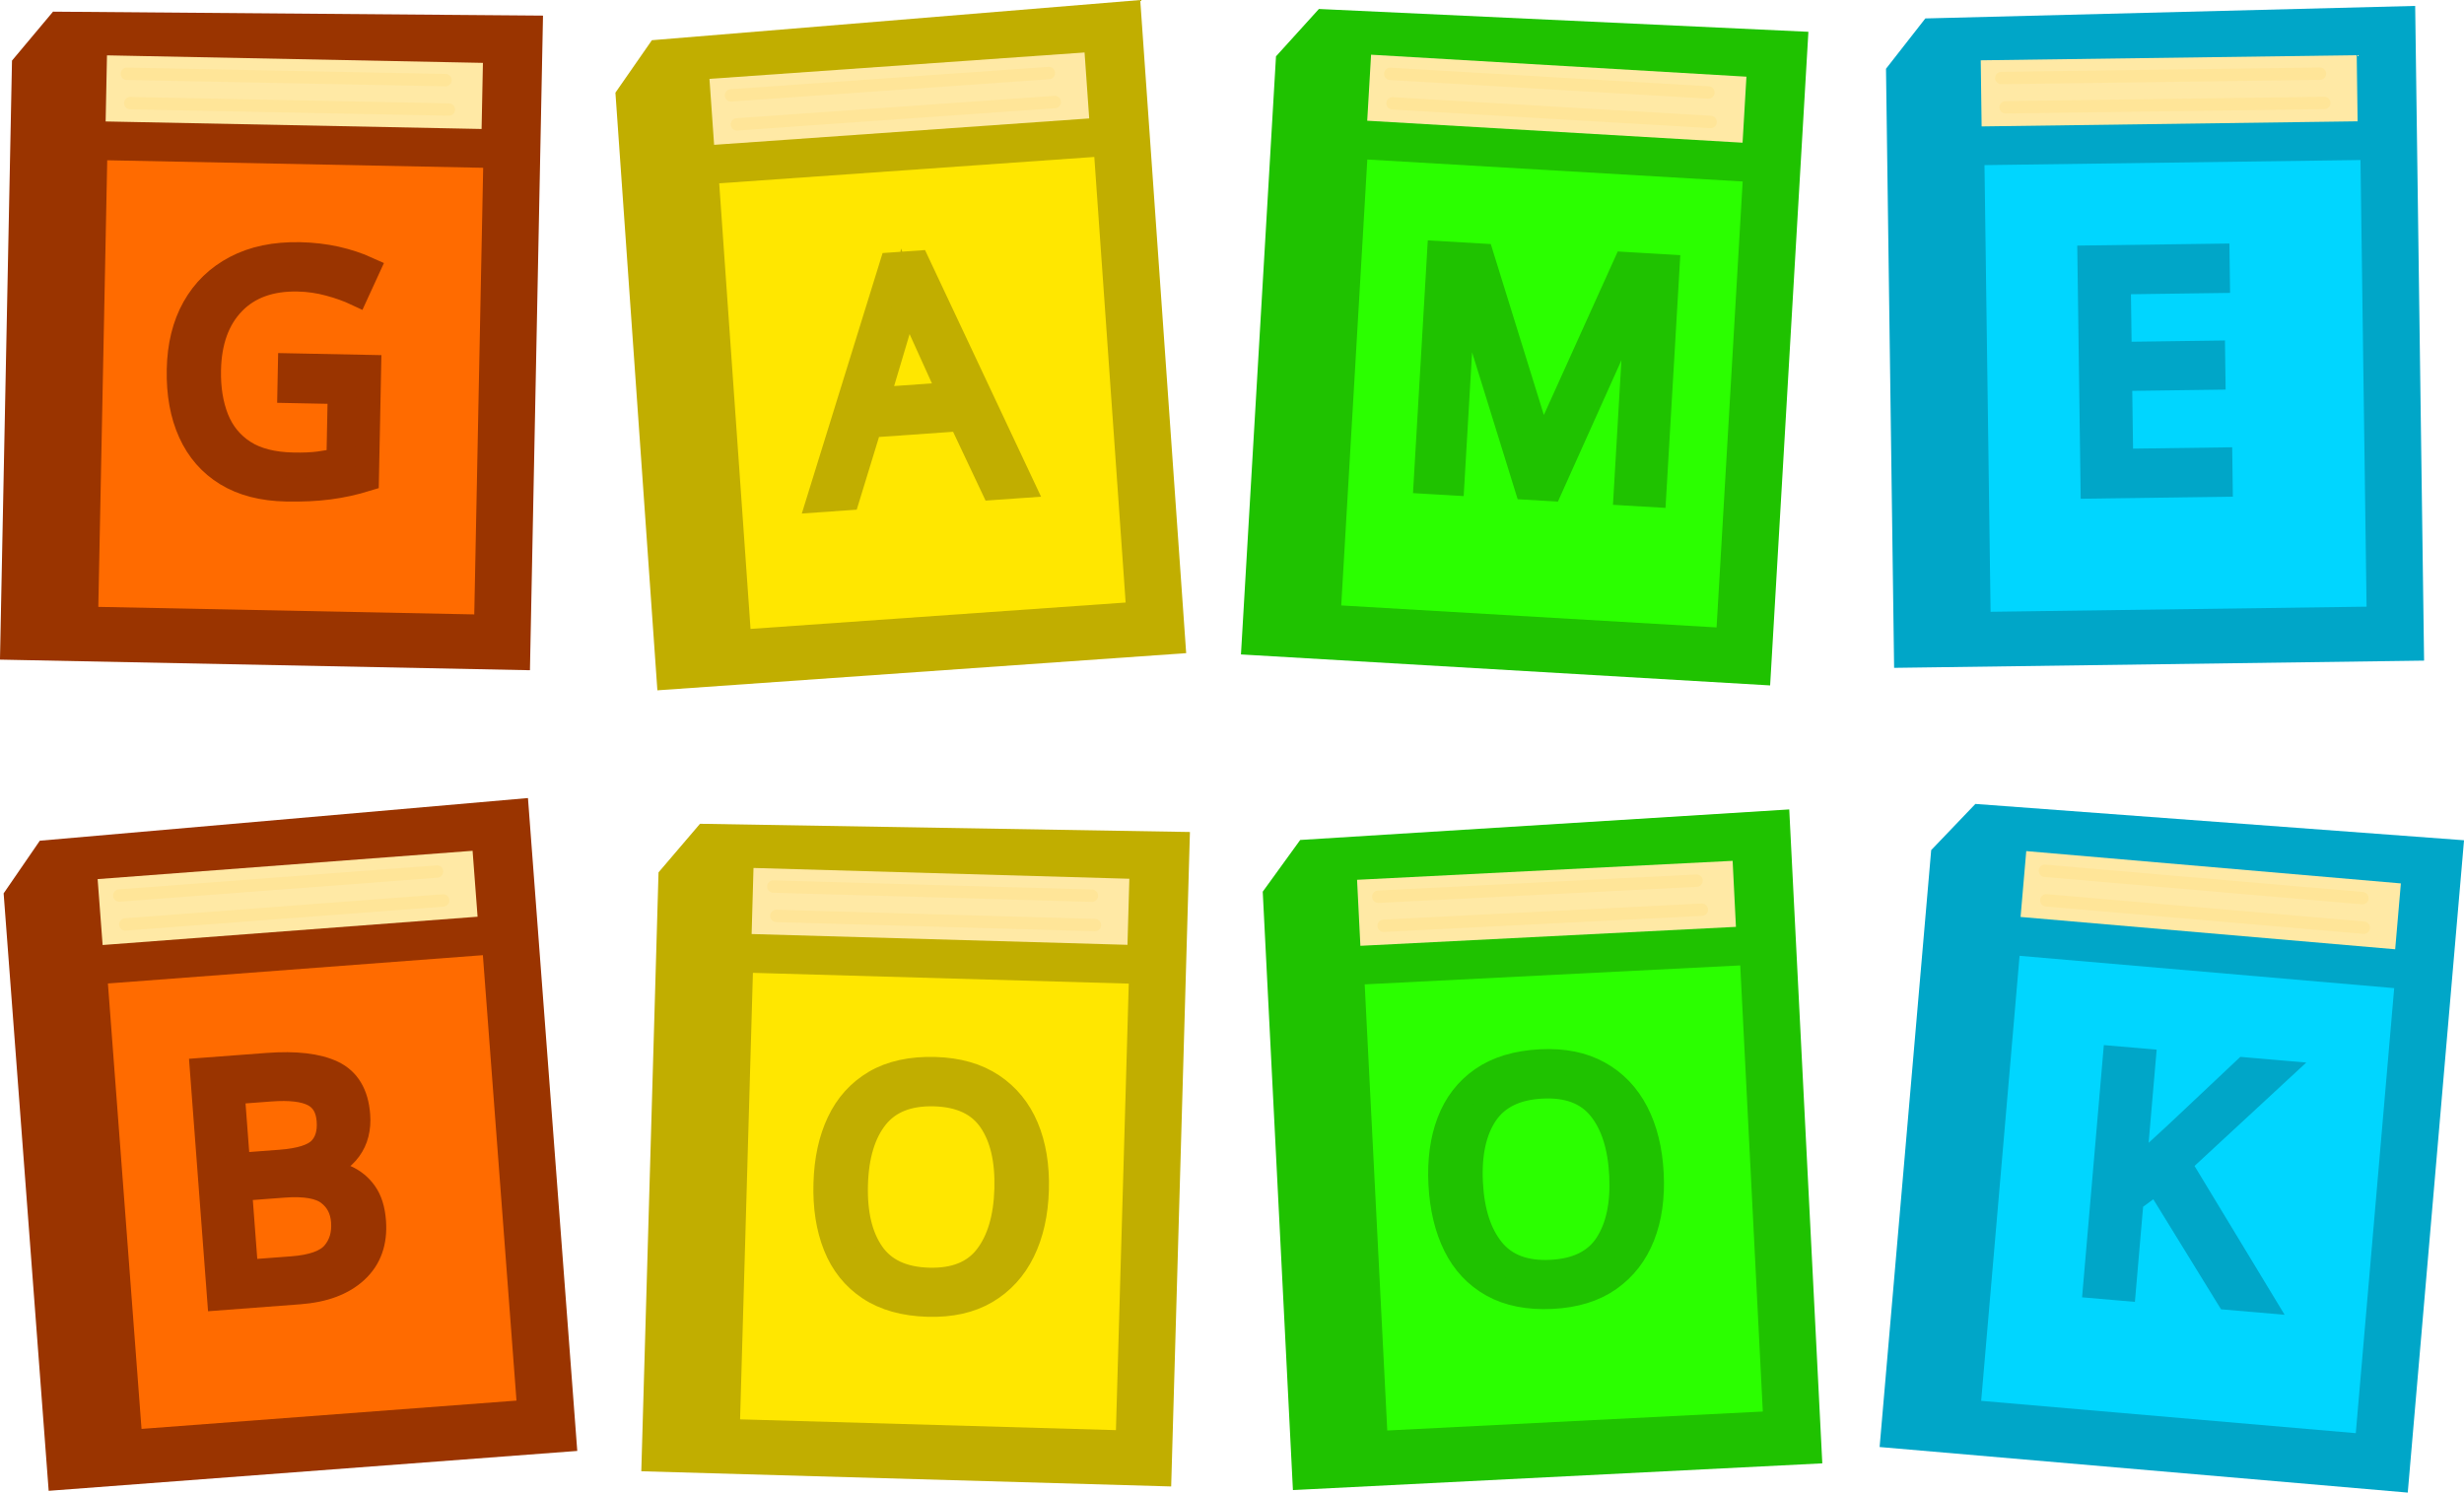
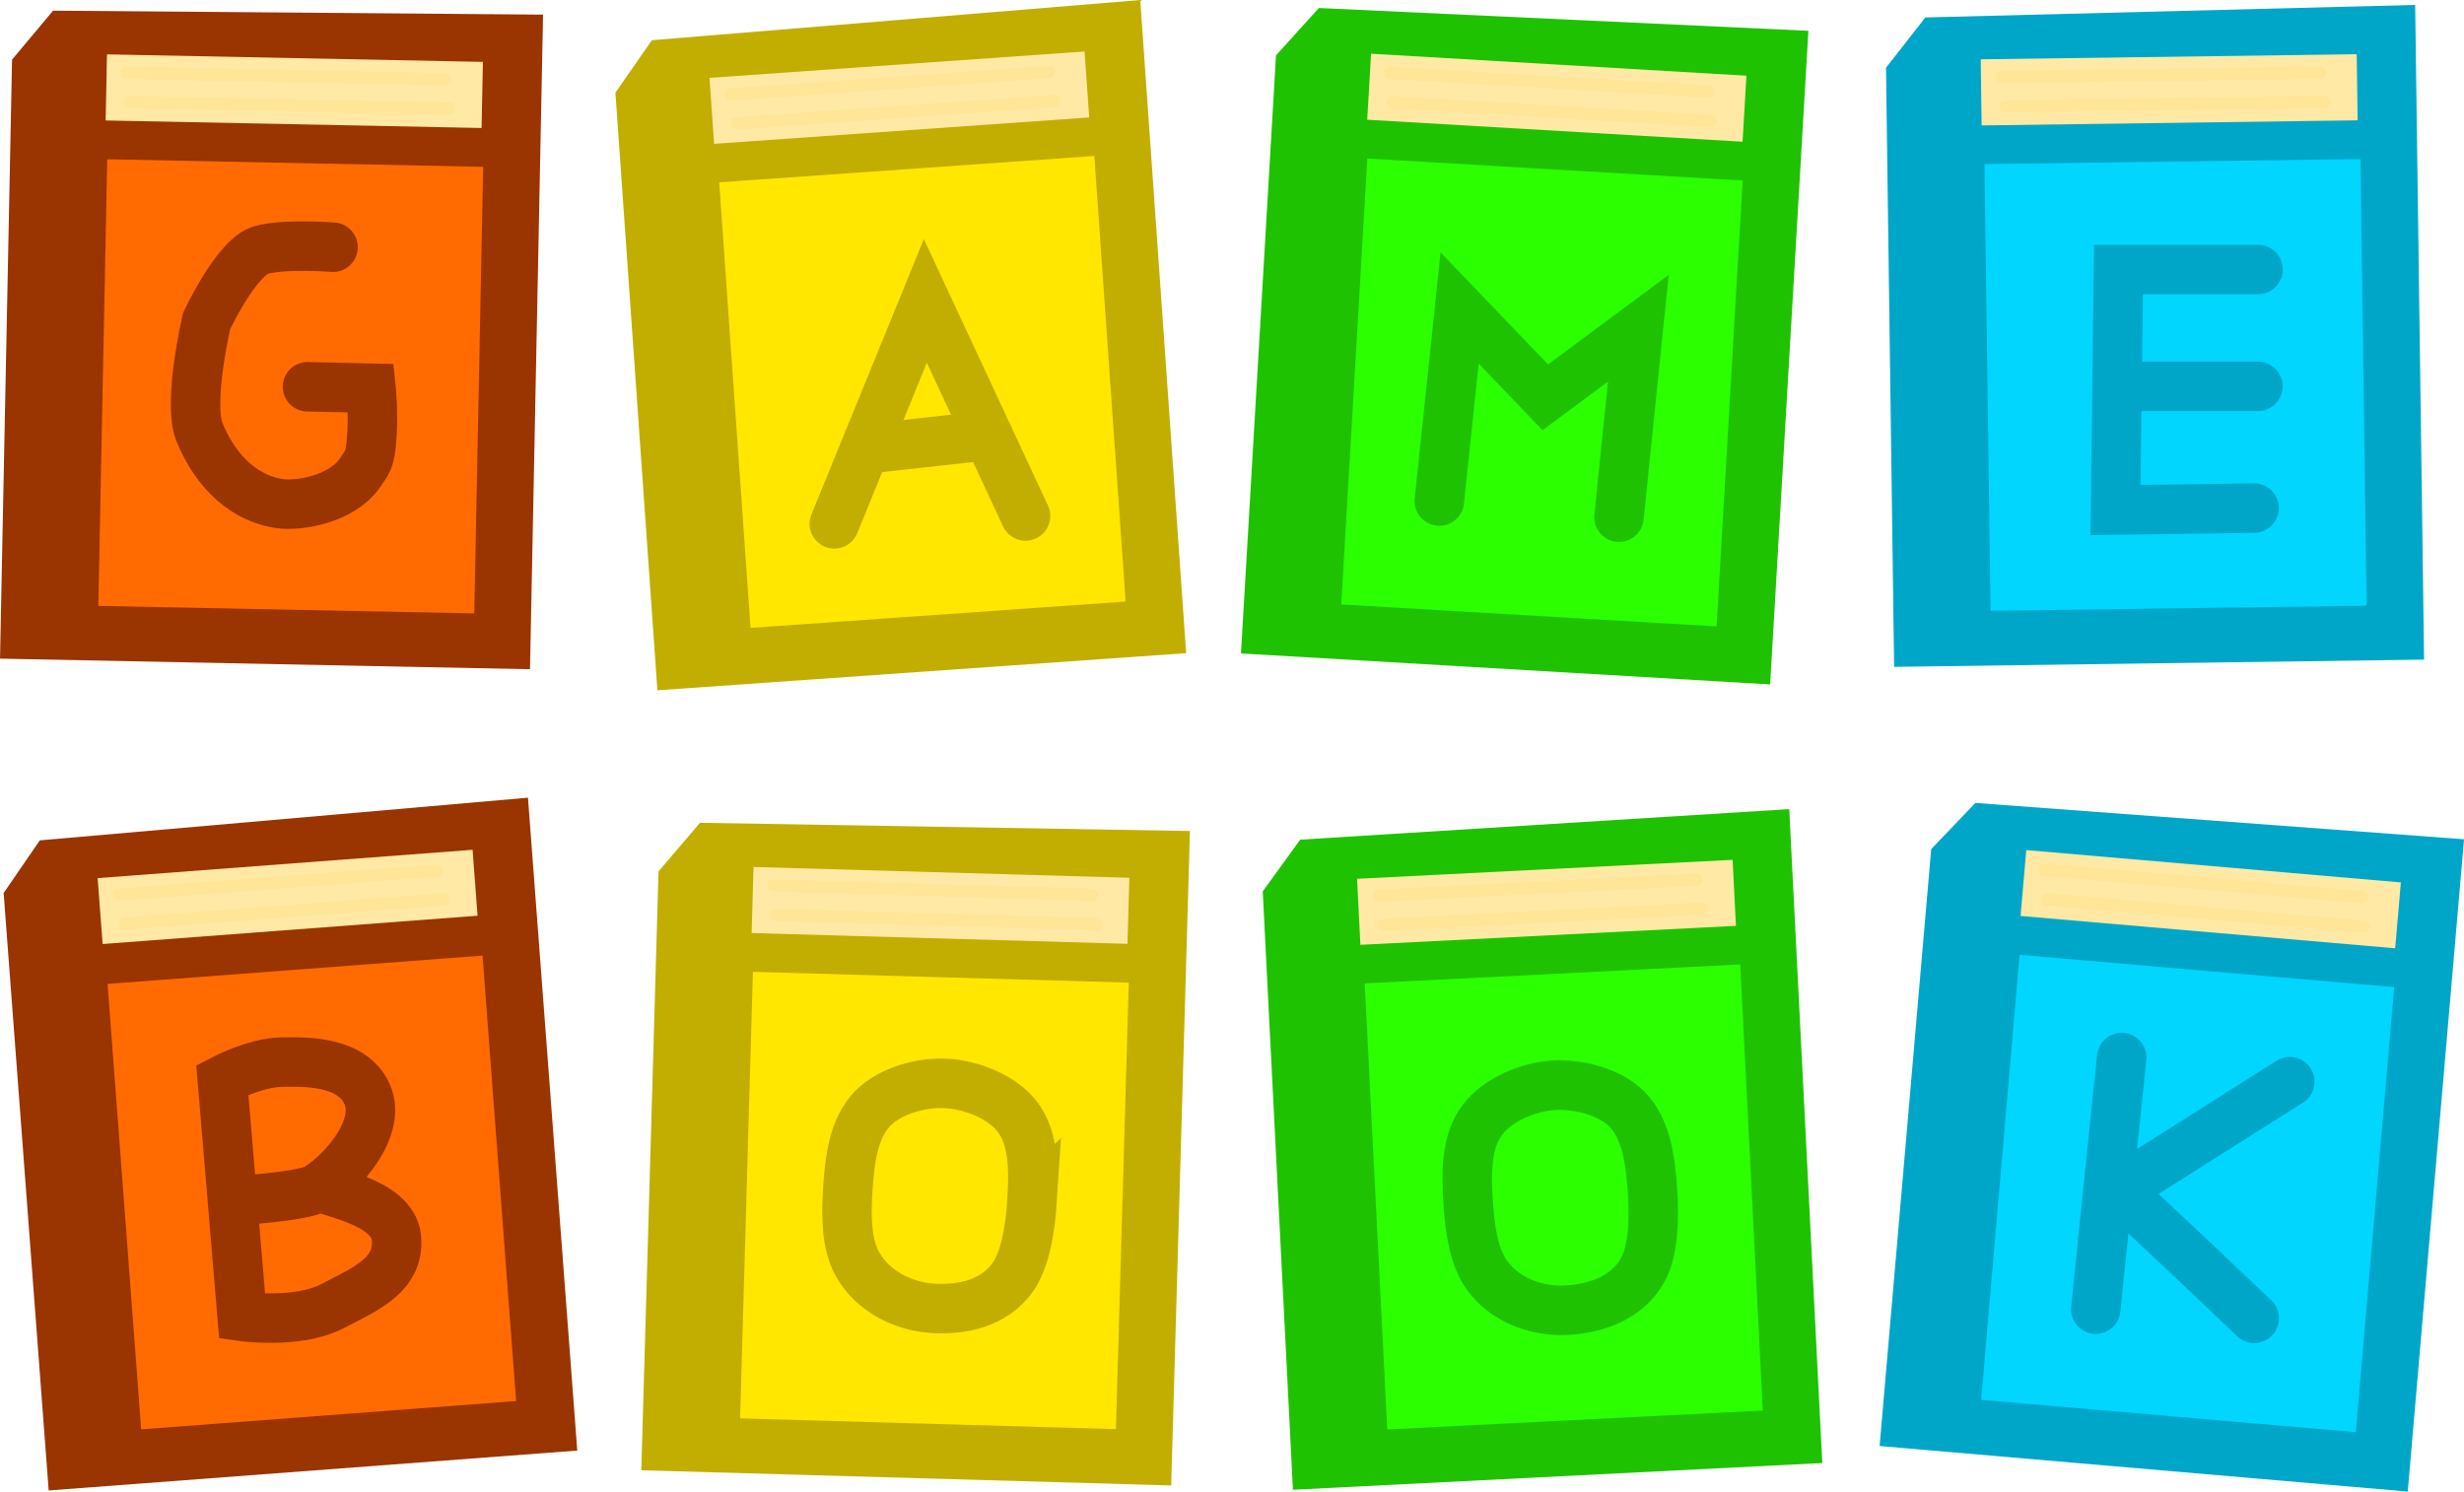
- <svg xmlns="http://www.w3.org/2000/svg" version="1.1" width="49.785" height="30.161" viewBox="0,0,49.785,30.161">
-   <g transform="translate(-215.1075,-164.9195)">
+ <svg xmlns="http://www.w3.org/2000/svg" version="1.1" width="49.785" height="30.141" viewBox="0,0,49.785,30.141">
+   <g transform="translate(-215.1075,-164.9395)">
    <g data-paper-data="{&quot;isPaintingLayer&quot;:true}" fill-rule="nonzero" stroke-linejoin="miter" stroke-miterlimit="10" stroke-dasharray="" stroke-dashoffset="0" style="mix-blend-mode: normal">
-       <path d="M215.107,178.249l0.243,-12.105l0.829,-0.989l9.9,0.08l-0.264,13.228z" fill="#9a3400" stroke="none" stroke-width="0" stroke-linecap="butt" />
+       <path d="M215.108,178.249l0.243,-12.105l0.829,-0.989l9.9,0.08l-0.264,13.228z" fill="#9a3400" stroke="none" stroke-width="0" stroke-linecap="butt" />
      <path d="M217.094,177.183l0.18,-9.025l7.596,0.152l-0.18,9.025z" fill="#ff6b00" stroke="none" stroke-width="0" stroke-linecap="butt" />
      <path d="M217.242,167.374l0.027,-1.336l7.596,0.152l-0.027,1.336z" fill="#ffe9a5" stroke="none" stroke-width="0" stroke-linecap="butt" />
-       <text transform="translate(218.2783,174.6927) rotate(1.14537) scale(0.16209,0.16209)" font-size="40" xml:space="preserve" fill="#9a3400" fill-rule="nonzero" stroke="#9a3400" stroke-width="3" stroke-linecap="butt" stroke-linejoin="miter" stroke-miterlimit="10" stroke-dasharray="" stroke-dashoffset="0" font-family="Handwriting" font-weight="normal" text-anchor="start" style="mix-blend-mode: normal">
-         <tspan x="0" dy="0">G</tspan>
-       </text>
      <path d="M217.671,166.41l6.438,0.129" fill="none" stroke="#ffe598" stroke-width="0.25" stroke-linecap="round" />
      <path d="M217.739,167.004l6.438,0.129" fill="none" stroke="#ffe598" stroke-width="0.25" stroke-linecap="round" />
-       <path d="M228.39,178.869l-0.848,-12.077l0.737,-1.06l9.867,-0.812l0.928,13.198z" fill="#c1ae00" stroke="none" stroke-width="0" stroke-linecap="butt" />
+       <path d="M228.39,178.889l-0.848,-12.077l0.737,-1.06l9.867,-0.812l0.928,13.198z" fill="#c1ae00" stroke="none" stroke-width="0" stroke-linecap="butt" />
      <path d="M230.272,177.628l-0.633,-9.004l7.579,-0.533l0.633,9.004z" fill="#ffe700" stroke="none" stroke-width="0" stroke-linecap="butt" />
      <path d="M229.536,167.846l-0.094,-1.333l7.579,-0.533l0.094,1.333z" fill="#ffe9a5" stroke="none" stroke-width="0" stroke-linecap="butt" />
-       <text transform="translate(231.6456,175.029) rotate(-4.02253) scale(0.16208,0.16208)" font-size="40" xml:space="preserve" fill="#c1ae00" fill-rule="nonzero" stroke="#c1ae00" stroke-width="3" stroke-linecap="butt" stroke-linejoin="miter" stroke-miterlimit="10" stroke-dasharray="" stroke-dashoffset="0" font-family="Handwriting" font-weight="normal" text-anchor="start" style="mix-blend-mode: normal">
-         <tspan x="0" dy="0">A</tspan>
-       </text>
-       <path d="M229.877,166.847l6.423,-0.452" fill="none" stroke="#ffe598" stroke-width="0.25" stroke-linecap="round" />
+       <path d="M236.3,166.395l-6.423,0.452" fill="none" stroke="#ffe598" stroke-width="0.25" stroke-linecap="round" />
      <path d="M229.997,167.433l6.423,-0.452" fill="none" stroke="#ffe598" stroke-width="0.25" stroke-linecap="round" />
      <path d="M240.181,178.144l0.708,-12.086l0.867,-0.957l9.89,0.461l-0.773,13.208z" fill="#1fc200" stroke="none" stroke-width="0" stroke-linecap="butt" />
      <path d="M242.207,177.154l0.527,-9.011l7.584,0.444l-0.527,9.011z" fill="#2bff00" stroke="none" stroke-width="0" stroke-linecap="butt" />
      <path d="M242.732,167.359l0.078,-1.334l7.584,0.444l-0.078,1.334z" fill="#ffe9a5" stroke="none" stroke-width="0" stroke-linecap="butt" />
-       <text transform="translate(243.2869,174.6188) rotate(3.34944) scale(0.16209,0.16209)" font-size="40" xml:space="preserve" fill="#1fc200" fill-rule="nonzero" stroke="#1fc200" stroke-width="3" stroke-linecap="butt" stroke-linejoin="miter" stroke-miterlimit="10" stroke-dasharray="" stroke-dashoffset="0" font-family="Handwriting" font-weight="normal" text-anchor="start" style="mix-blend-mode: normal">
-         <tspan x="0" dy="0">M</tspan>
-       </text>
      <path d="M243.198,166.412l6.428,0.376" fill="none" stroke="#ffe598" stroke-width="0.25" stroke-linecap="round" />
      <path d="M243.243,167.008l6.428,0.376" fill="none" stroke="#ffe598" stroke-width="0.25" stroke-linecap="round" />
      <path d="M253.378,178.415l-0.164,-12.106l0.795,-1.017l9.897,-0.253l0.18,13.23z" fill="#00a6c8" stroke="none" stroke-width="0" stroke-linecap="butt" />
      <path d="M255.327,177.282l-0.123,-9.026l7.597,-0.103l0.123,9.026z" fill="#00d6ff" stroke="none" stroke-width="0" stroke-linecap="butt" />
      <path d="M255.146,167.474l-0.018,-1.336l7.597,-0.103l0.018,1.336z" fill="#ffe9a5" stroke="none" stroke-width="0" stroke-linecap="butt" />
-       <text transform="translate(256.7597,174.7598) rotate(-0.78124) scale(0.16209,0.16209)" font-size="40" xml:space="preserve" fill="#00a6c8" fill-rule="nonzero" stroke="#00a6c8" stroke-width="3" stroke-linecap="butt" stroke-linejoin="miter" stroke-miterlimit="10" stroke-dasharray="" stroke-dashoffset="0" font-family="Handwriting" font-weight="normal" text-anchor="start" style="mix-blend-mode: normal">
-         <tspan x="0" dy="0">E</tspan>
-       </text>
      <path d="M255.543,166.496l6.439,-0.088" fill="none" stroke="#ffe598" stroke-width="0.25" stroke-linecap="round" />
-       <path d="M255.63,167.088l6.439,-0.088" fill="none" stroke="#ffe598" stroke-width="0.25" stroke-linecap="round" />
-       <path d="M216.091,195.045l-0.91,-12.073l0.731,-1.064l9.863,-0.862l0.996,13.193z" fill="#9a3400" stroke="none" stroke-width="0" stroke-linecap="butt" />
-       <path d="M217.967,193.794l-0.679,-9.001l7.576,-0.572l0.679,9.001z" fill="#ff6b00" stroke="none" stroke-width="0" stroke-linecap="butt" />
+       <path d="M262.069,167l-6.439,0.088" fill="none" stroke="#ffe598" stroke-width="0.25" stroke-linecap="round" />
+       <path d="M216.091,195.058l-0.91,-12.073l0.731,-1.064l9.863,-0.862l0.996,13.193z" fill="#9a3400" stroke="none" stroke-width="0" stroke-linecap="butt" />
+       <path d="M217.96,193.823l-0.679,-9.001l7.576,-0.572l0.679,9.001z" fill="#ff6b00" stroke="none" stroke-width="0" stroke-linecap="butt" />
      <path d="M217.181,184.016l-0.101,-1.332l7.576,-0.572l0.101,1.332z" fill="#ffe9a5" stroke="none" stroke-width="0" stroke-linecap="butt" />
-       <text transform="translate(218.909,191.2028) rotate(-4.3148) scale(0.16209,0.16209)" font-size="40" xml:space="preserve" fill="#9a3400" fill-rule="nonzero" stroke="#9a3400" stroke-width="3" stroke-linecap="butt" stroke-linejoin="miter" stroke-miterlimit="10" stroke-dasharray="" stroke-dashoffset="0" font-family="Handwriting" font-weight="normal" text-anchor="start" style="mix-blend-mode: normal">
-         <tspan x="0" dy="0">B</tspan>
-       </text>
      <path d="M217.517,183.016l6.421,-0.485" fill="none" stroke="#ffe598" stroke-width="0.25" stroke-linecap="round" />
      <path d="M217.64,183.6l6.421,-0.485" fill="none" stroke="#ffe598" stroke-width="0.25" stroke-linecap="round" />
      <path d="M228.065,194.65l0.348,-12.102l0.838,-0.982l9.899,0.166l-0.379,13.225z" fill="#c1ae00" stroke="none" stroke-width="0" stroke-linecap="butt" />
      <path d="M230.061,193.601l0.259,-9.023l7.594,0.218l-0.259,9.023z" fill="#ffe700" stroke="none" stroke-width="0" stroke-linecap="butt" />
      <path d="M230.294,183.794l0.038,-1.335l7.594,0.218l-0.038,1.335z" fill="#ffe9a5" stroke="none" stroke-width="0" stroke-linecap="butt" />
-       <text transform="translate(231.3249,191.147) rotate(1.64218) scale(0.16209,0.16209)" font-size="40" xml:space="preserve" fill="#c1ae00" fill-rule="nonzero" stroke="#c1ae00" stroke-width="3" stroke-linecap="butt" stroke-linejoin="miter" stroke-miterlimit="10" stroke-dasharray="" stroke-dashoffset="0" font-family="Handwriting" font-weight="normal" text-anchor="start" style="mix-blend-mode: normal">
-         <tspan x="0" dy="0">O</tspan>
-       </text>
      <path d="M230.732,182.834l6.437,0.185" fill="none" stroke="#ffe598" stroke-width="0.25" stroke-linecap="round" />
      <path d="M230.794,183.428l6.437,0.185" fill="none" stroke="#ffe598" stroke-width="0.25" stroke-linecap="round" />
-       <path d="M241.231,195.03l-0.61,-12.092l0.757,-1.045l9.881,-0.617l0.668,13.214z" fill="#1fc200" stroke="none" stroke-width="0" stroke-linecap="butt" />
+       <path d="M241.231,195.044l-0.61,-12.092l0.757,-1.045l9.881,-0.617l0.668,13.214z" fill="#1fc200" stroke="none" stroke-width="0" stroke-linecap="butt" />
      <path d="M243.137,193.826l-0.456,-9.015l7.588,-0.383l0.456,9.015z" fill="#2bff00" stroke="none" stroke-width="0" stroke-linecap="butt" />
      <path d="M242.594,184.032l-0.067,-1.334l7.588,-0.383l0.067,1.334z" fill="#ffe9a5" stroke="none" stroke-width="0" stroke-linecap="butt" />
-       <text transform="translate(243.9349,191.1883) rotate(-2.89312) scale(0.16209,0.16209)" font-size="40" xml:space="preserve" fill="#1fc200" fill-rule="nonzero" stroke="#1fc200" stroke-width="3" stroke-linecap="butt" stroke-linejoin="miter" stroke-miterlimit="10" stroke-dasharray="" stroke-dashoffset="0" font-family="Handwriting" font-weight="normal" text-anchor="start" style="mix-blend-mode: normal">
-         <tspan x="0" dy="0">O</tspan>
-       </text>
      <path d="M242.955,183.04l6.431,-0.325" fill="none" stroke="#ffe598" stroke-width="0.25" stroke-linecap="round" />
-       <path d="M243.063,183.627l6.431,-0.325" fill="none" stroke="#ffe598" stroke-width="0.25" stroke-linecap="round" />
+       <path d="M249.494,183.302l-6.431,0.325" fill="none" stroke="#ffe598" stroke-width="0.25" stroke-linecap="round" />
      <path d="M253.085,194.16l1.042,-12.062l0.893,-0.933l9.873,0.734l-1.137,13.182z" fill="#00a6c8" stroke="none" stroke-width="0" stroke-linecap="butt" />
      <path d="M255.137,193.227l0.776,-8.993l7.569,0.653l-0.776,8.993z" fill="#00d6ff" stroke="none" stroke-width="0" stroke-linecap="butt" />
      <path d="M255.933,183.449l0.115,-1.331l7.569,0.653l-0.115,1.331z" fill="#ffe9a5" stroke="none" stroke-width="0" stroke-linecap="butt" />
-       <text transform="translate(256.8132,190.8595) rotate(4.93024) scale(0.16208,0.16208)" font-size="40" xml:space="preserve" fill="#00a6c8" fill-rule="nonzero" stroke="#00a6c8" stroke-width="3" stroke-linecap="butt" stroke-linejoin="miter" stroke-miterlimit="10" stroke-dasharray="" stroke-dashoffset="0" font-family="Handwriting" font-weight="normal" text-anchor="start" style="mix-blend-mode: normal">
-         <tspan x="0" dy="0">K</tspan>
-       </text>
-       <path d="M256.425,182.516l6.415,0.553" fill="none" stroke="#ffe598" stroke-width="0.25" stroke-linecap="round" />
-       <path d="M256.453,183.113l6.415,0.553" fill="none" stroke="#ffe598" stroke-width="0.25" stroke-linecap="round" />
+       <path d="M262.84,183.069l-6.415,-0.553" fill="none" stroke="#ffe598" stroke-width="0.25" stroke-linecap="round" />
+       <path d="M262.868,183.666l-6.415,-0.553" fill="none" stroke="#ffe598" stroke-width="0.25" stroke-linecap="round" />
+       <path d="M221.32,172.755l1.285,0.029c0,0 0.058,0.536 0.006,1.091c-0.033,0.35 -0.071,0.39 -0.234,0.624c-0.364,0.527 -1.229,0.675 -1.623,0.616c-0.847,-0.127 -1.366,-0.819 -1.617,-1.447c-0.24,-0.6 0.145,-2.241 0.145,-2.241c0,0 0.599,-1.282 1.09,-1.431c0.46,-0.139 1.464,-0.061 1.464,-0.061" fill="none" stroke="#9a3400" stroke-width="1" stroke-linecap="round" />
+       <path d="M231.965,175.525l1.839,-4.505l2.024,4.346" fill="none" stroke="#c1ae00" stroke-width="1" stroke-linecap="round" />
+       <path d="M234.963,173.752l-2.214,0.245" fill="none" stroke="#c1ae00" stroke-width="1" stroke-linecap="round" />
+       <path d="M244.189,175.064l0.41,-3.9l1.731,1.804l1.88,-1.395l-0.391,3.817" fill="none" stroke="#1fc200" stroke-width="1" stroke-linecap="round" />
+       <path d="M260.731,170.386h-2.82l-0.06,4.86l2.8,-0.04" fill="none" stroke="#00a6c8" stroke-width="1" stroke-linecap="round" />
+       <path d="M258.209,172.746h2.52" fill="none" stroke="#00a6c8" stroke-width="1" stroke-linecap="round" />
+       <path d="M221.575,188.906c-0.002,0.108 1.467,0.284 1.541,1.038c0.075,0.754 -0.608,1.038 -1.306,1.396c-0.699,0.358 -1.81,0.201 -1.81,0.201l-0.401,-4.781c0,0 0.652,-0.344 1.182,-0.357c0.53,-0.012 1.439,-0.021 1.742,0.642c0.303,0.664 -0.46,1.563 -1.007,1.903c-0.286,0.178 -1.707,0.258 -1.707,0.258" fill="none" stroke="#9a3400" stroke-width="1" stroke-linecap="round" />
+       <path d="M235.959,189.226c-0.034,0.522 -0.13,1.167 -0.397,1.535c-0.376,0.517 -1.012,0.655 -1.613,0.616c-0.597,-0.039 -1.214,-0.345 -1.52,-0.9c-0.221,-0.401 -0.228,-0.966 -0.193,-1.493c0.042,-0.648 0.123,-1.256 0.507,-1.647c0.359,-0.365 1.005,-0.536 1.502,-0.503c0.492,0.032 1.107,0.267 1.415,0.668c0.336,0.438 0.341,1.07 0.298,1.725z" fill="none" stroke="#c1ae00" stroke-width="1" stroke-linecap="butt" />
+       <path d="M248.497,189.02c0.034,0.522 0.024,1.174 -0.193,1.573c-0.305,0.561 -0.918,0.782 -1.519,0.821c-0.597,0.039 -1.249,-0.184 -1.625,-0.694c-0.272,-0.369 -0.352,-0.928 -0.387,-1.455c-0.043,-0.648 -0.042,-1.262 0.288,-1.699c0.308,-0.409 0.927,-0.663 1.424,-0.695c0.492,-0.032 1.133,0.12 1.491,0.478c0.39,0.391 0.478,1.016 0.521,1.671z" fill="none" stroke="#1fc200" stroke-width="1" stroke-linecap="butt" />
+       <path d="M257.452,191.394l0.524,-5.085" fill="none" stroke="#00a6c8" stroke-width="1" stroke-linecap="round" />
+       <path d="M258.07,189.155c0.229,0.178 2.584,2.424 2.584,2.424" fill="none" stroke="#00a6c8" stroke-width="1" stroke-linecap="round" />
+       <path d="M258.199,188.805l3.173,-2.007" fill="none" stroke="#00a6c8" stroke-width="1" stroke-linecap="round" />
    </g>
  </g>
</svg>
